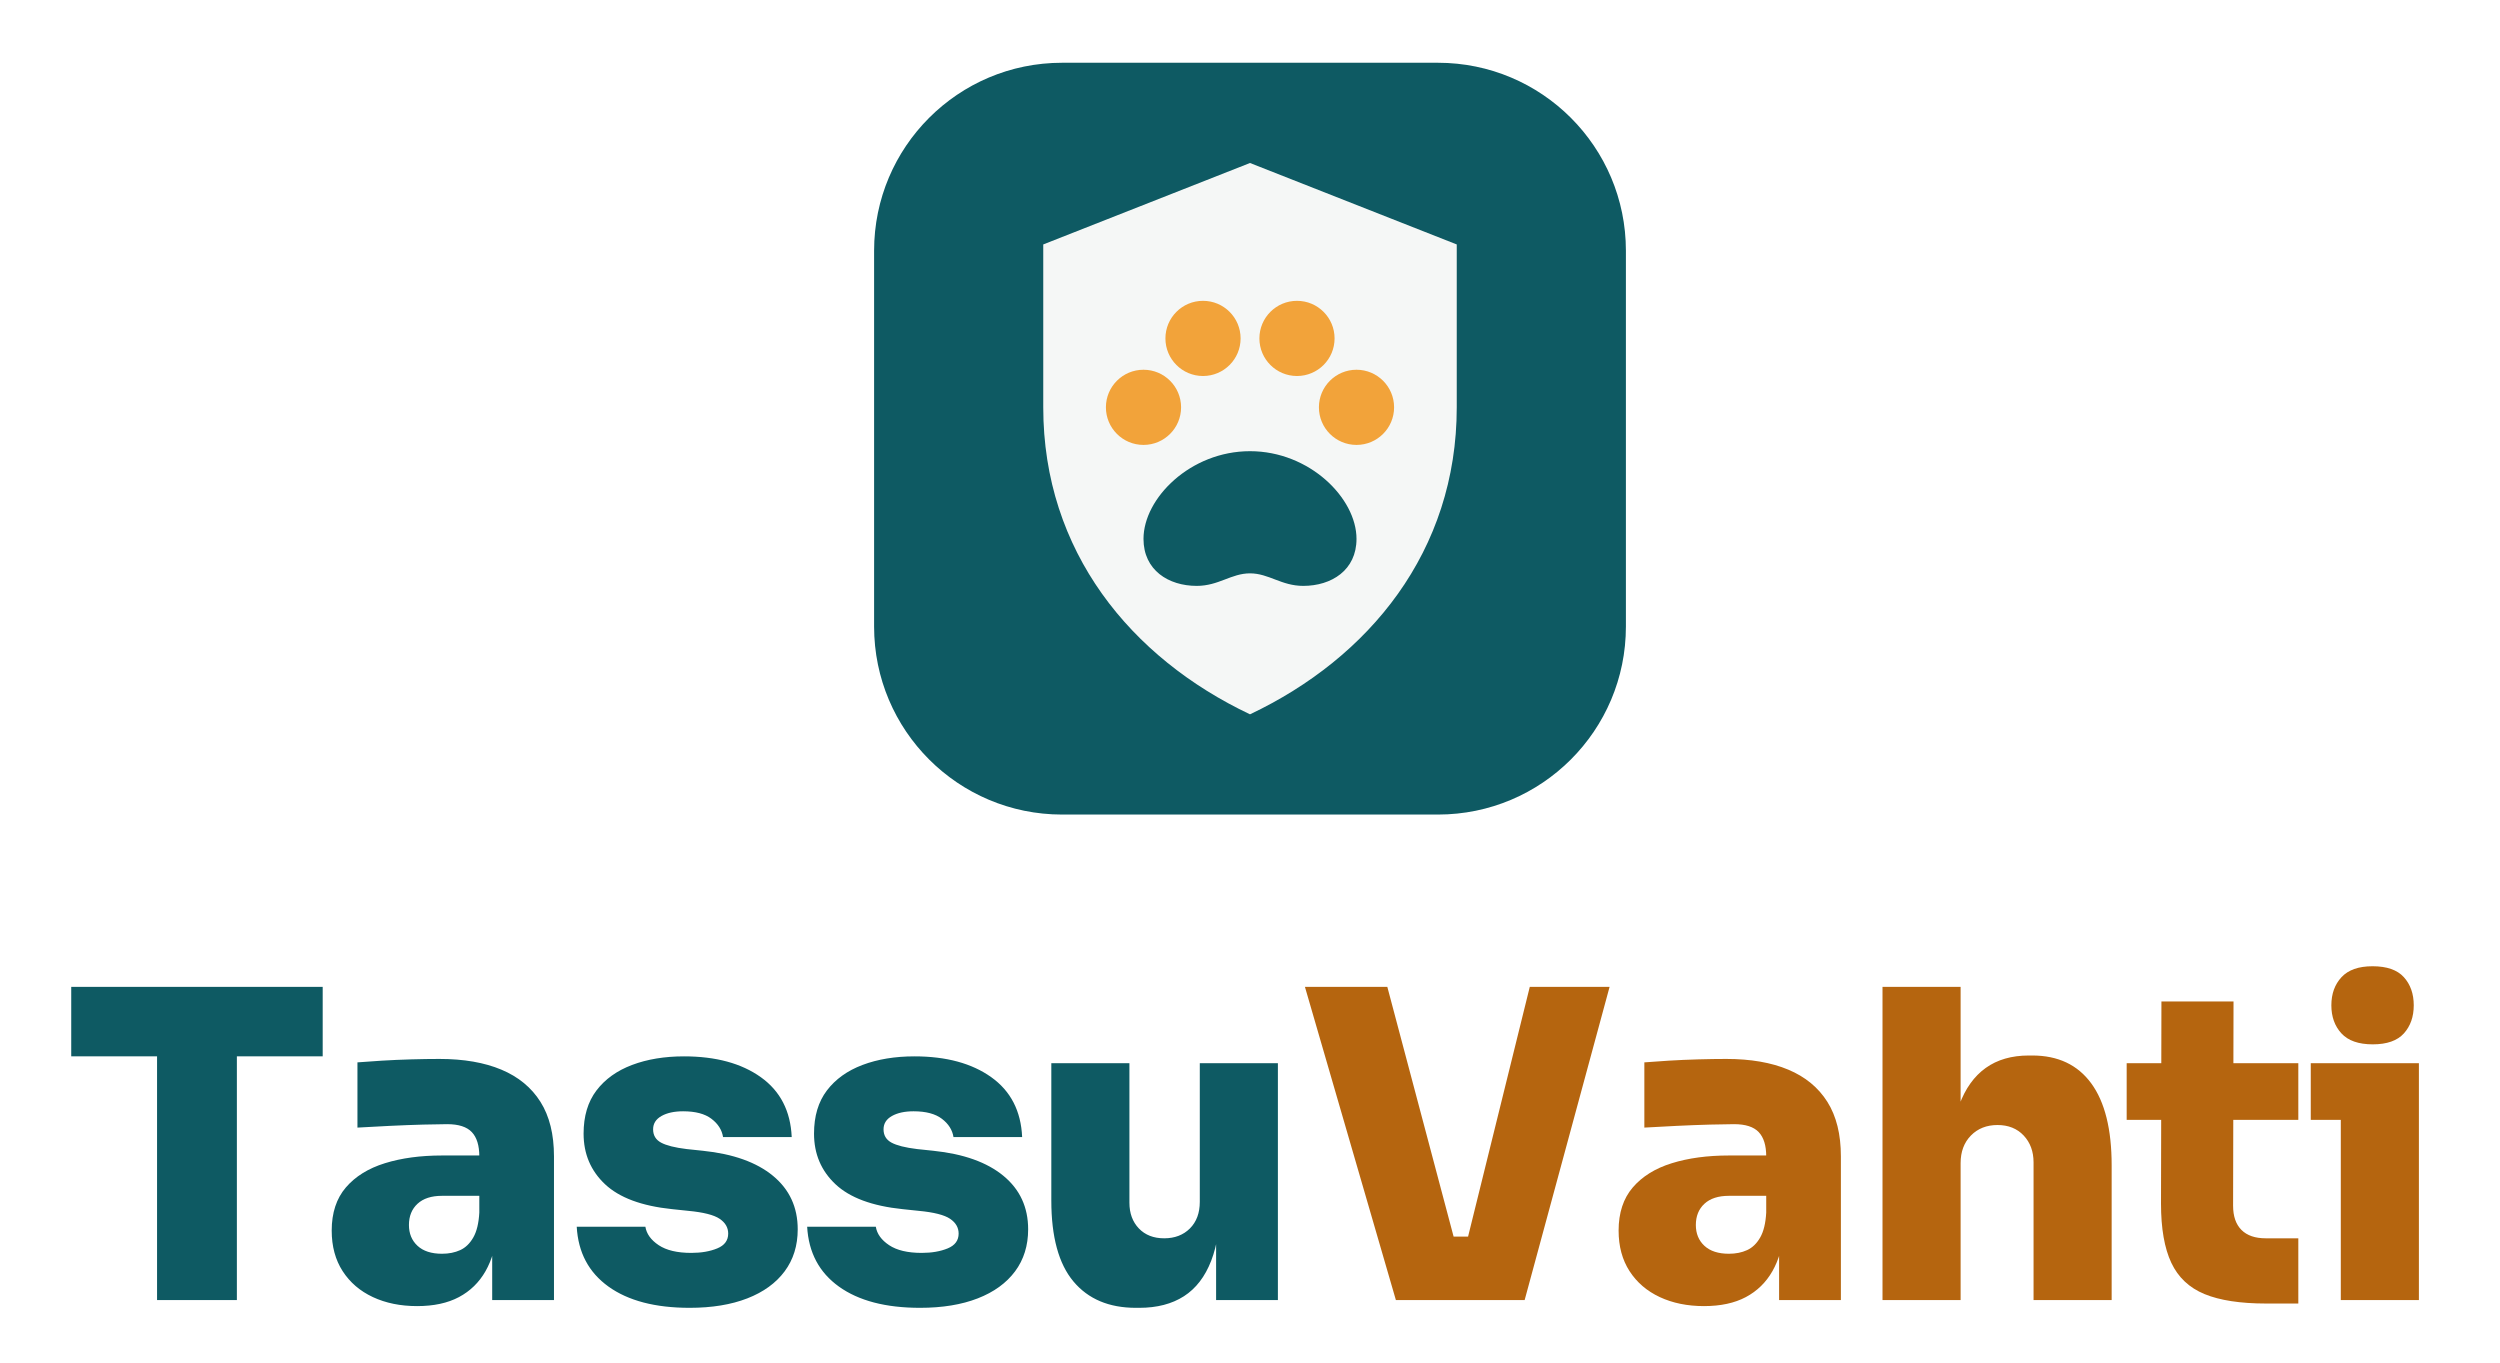
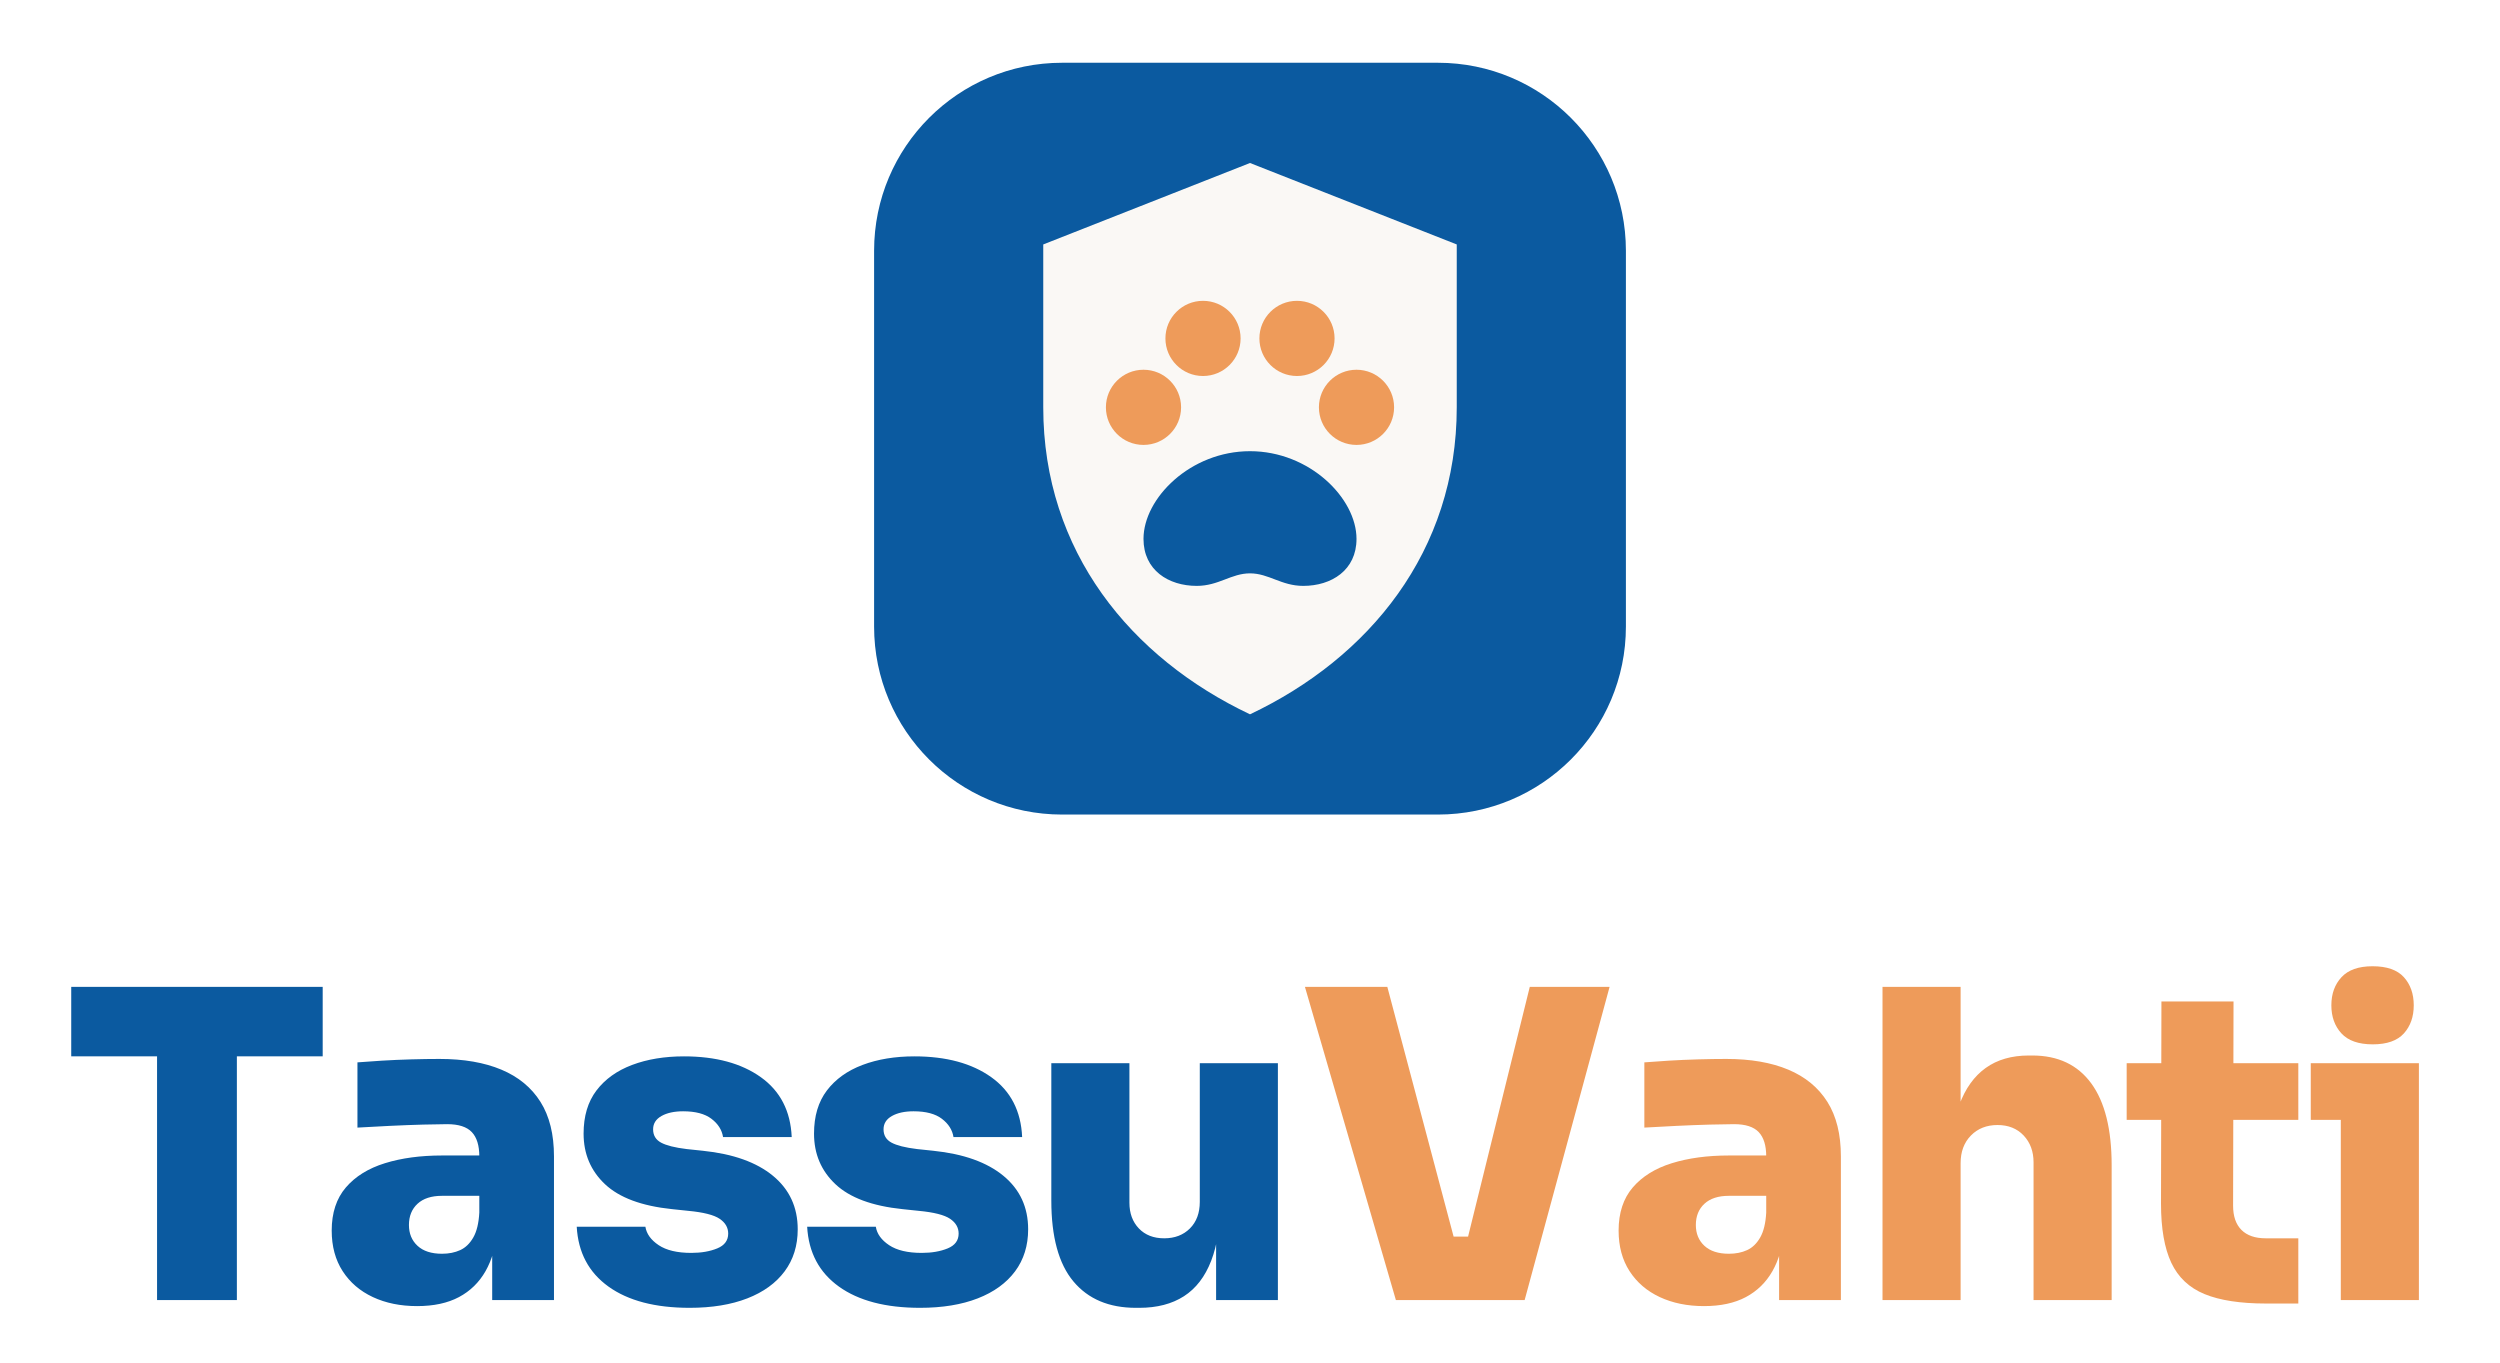
<svg xmlns="http://www.w3.org/2000/svg" width="5826" height="3176" viewBox="-146.0 -146.0 5826.0 3175.5">
  <g transform="translate(1891.0 0) scale(14.6)">
-     <rect width="120" height="120" rx="30" fill="#0E5A63" />
-     <path d="M60 16 L93 29 V55 C93 78 79 95 60 104 C41 95 27 78 27 55 V29 Z" fill="#F5F7F6" />
-     <path d="M60 62c-9.5 0-17 7.5-17 14 0 5 4 7.5 8.5 7.5 3.5 0 5.5-2 8.5-2s5 2 8.5 2c4.5 0 8.5-2.5 8.5-7.5 0-6.5-7.5-14-17-14z" fill="#0E5A63" />
-     <circle cx="43" cy="55" r="6" fill="#F2A33A" />
-     <circle cx="52.5" cy="44" r="6" fill="#F2A33A" />
-     <circle cx="67.5" cy="44" r="6" fill="#F2A33A" />
-     <circle cx="77" cy="55" r="6" fill="#F2A33A" />
+     <rect width="120" height="120" rx="30" fill="#0B5AA0" />
+     <path d="M60 16 L93 29 V55 C93 78 79 95 60 104 C41 95 27 78 27 55 V29 Z" fill="#FAF8F5" />
+     <path d="M60 62c-9.5 0-17 7.5-17 14 0 5 4 7.5 8.5 7.5 3.5 0 5.5-2 8.5-2s5 2 8.5 2c4.5 0 8.5-2.5 8.5-7.5 0-6.5-7.5-14-17-14z" fill="#0B5AA0" />
+     <circle cx="43" cy="55" r="6" fill="#EE9B5A" />
+     <circle cx="52.5" cy="44" r="6" fill="#EE9B5A" />
+     <circle cx="67.5" cy="44" r="6" fill="#EE9B5A" />
+     <circle cx="77" cy="55" r="6" fill="#EE9B5A" />
  </g>
  <g transform="translate(0.0 2153.5)">
-     <path d="M220.0 730V142H406.0V730ZM20.0 162V0H606.0V162Z M1001.0 730V568H971.0V395Q971.0 357 953.5 338.5Q936.0 320 896.0 320Q877.0 320 840.0 321.0Q803.0 322 762.0 324.0Q721.0 326 687.0 328V176Q711.0 174 744.0 172.0Q777.0 170 812.5 169.0Q848.0 168 878.0 168Q963.0 168 1022.5 193.0Q1082.0 218 1113.5 268.0Q1145.0 318 1145.0 395V730ZM826.0 744Q768.0 744 723.0 723.0Q678.0 702 652.5 662.5Q627.0 623 627.0 568Q627.0 506 660.0 467.5Q693.0 429 751.0 411.0Q809.0 393 884.0 393H991.0V487H884.0Q847.0 487 827.0 505.5Q807.0 524 807.0 555Q807.0 585 827.0 603.5Q847.0 622 884.0 622Q908.0 622 926.5 613.5Q945.0 605 957.0 584.0Q969.0 563 971.0 526L1013.0 566Q1008.0 623 985.5 662.5Q963.0 702 923.5 723.0Q884.0 744 826.0 744Z M1461.0 748Q1341.0 748 1272.0 698.5Q1203.0 649 1198.0 559H1358.0Q1362.0 584 1389.0 602.0Q1416.0 620 1465.0 620Q1500.0 620 1525.5 609.5Q1551.0 599 1551.0 575Q1551.0 554 1531.0 540.5Q1511.0 527 1458.0 522L1420.0 518Q1314.0 507 1264.0 460.0Q1214.0 413 1214.0 342Q1214.0 281 1244.0 241.5Q1274.0 202 1327.0 182.0Q1380.0 162 1448.0 162Q1559.0 162 1627.0 210.5Q1695.0 259 1699.0 350H1539.0Q1535.0 325 1512.0 307.5Q1489.0 290 1446.0 290Q1415.0 290 1395.5 301.0Q1376.0 312 1376.0 332Q1376.0 353 1394.5 363.0Q1413.0 373 1454.0 378L1492.0 382Q1598.0 393 1655.5 440.5Q1713.0 488 1713.0 565Q1713.0 622 1682.5 663.0Q1652.0 704 1595.5 726.0Q1539.0 748 1461.0 748Z M1998.0 748Q1878.0 748 1809.0 698.5Q1740.0 649 1735.0 559H1895.0Q1899.0 584 1926.0 602.0Q1953.0 620 2002.0 620Q2037.0 620 2062.5 609.5Q2088.0 599 2088.0 575Q2088.0 554 2068.0 540.5Q2048.0 527 1995.0 522L1957.0 518Q1851.0 507 1801.0 460.0Q1751.0 413 1751.0 342Q1751.0 281 1781.0 241.5Q1811.0 202 1864.0 182.0Q1917.0 162 1985.0 162Q2096.0 162 2164.0 210.5Q2232.0 259 2236.0 350H2076.0Q2072.0 325 2049.0 307.5Q2026.0 290 1983.0 290Q1952.0 290 1932.5 301.0Q1913.0 312 1913.0 332Q1913.0 353 1931.5 363.0Q1950.0 373 1991.0 378L2029.0 382Q2135.0 393 2192.5 440.5Q2250.0 488 2250.0 565Q2250.0 622 2219.5 663.0Q2189.0 704 2132.5 726.0Q2076.0 748 1998.0 748Z M2501.0 748Q2407.0 748 2355.5 686.5Q2304.0 625 2304.0 498V178H2486.0V503Q2486.0 540 2508.0 563.0Q2530.0 586 2567.0 586Q2604.0 586 2627.0 563.0Q2650.0 540 2650.0 501V178H2832.0V730H2688.0V498H2698.0Q2698.0 583 2676.5 638.5Q2655.0 694 2613.0 721.0Q2571.0 748 2509.0 748Z" fill="#0E5A63" />
-     <path d="M3107.0 730 2895.0 0H3087.0L3246.0 599L3211.0 582H3307.0L3271.0 599L3419.0 0H3605.0L3407.0 730Z M4000.0 730V568H3970.0V395Q3970.0 357 3952.5 338.5Q3935.0 320 3895.0 320Q3876.0 320 3839.0 321.0Q3802.0 322 3761.0 324.0Q3720.0 326 3686.0 328V176Q3710.0 174 3743.0 172.0Q3776.0 170 3811.5 169.0Q3847.0 168 3877.0 168Q3962.0 168 4021.5 193.0Q4081.0 218 4112.5 268.0Q4144.0 318 4144.0 395V730ZM3825.0 744Q3767.0 744 3722.0 723.0Q3677.0 702 3651.5 662.5Q3626.0 623 3626.0 568Q3626.0 506 3659.0 467.5Q3692.0 429 3750.0 411.0Q3808.0 393 3883.0 393H3990.0V487H3883.0Q3846.0 487 3826.0 505.5Q3806.0 524 3806.0 555Q3806.0 585 3826.0 603.5Q3846.0 622 3883.0 622Q3907.0 622 3925.5 613.5Q3944.0 605 3956.0 584.0Q3968.0 563 3970.0 526L4012.0 566Q4007.0 623 3984.5 662.5Q3962.0 702 3922.5 723.0Q3883.0 744 3825.0 744Z M4241.0 730V0H4423.0V416H4399.0Q4399.0 332 4420.0 275.0Q4441.0 218 4481.5 189.0Q4522.0 160 4582.0 160H4590.0Q4680.0 160 4727.5 225.0Q4775.0 290 4775.0 416V730H4593.0V409Q4593.0 371 4570.0 346.5Q4547.0 322 4509.0 322Q4471.0 322 4447.0 346.5Q4423.0 371 4423.0 411V730Z M5135.0 738Q5045.0 738 4991.5 716.0Q4938.0 694 4914.0 643.0Q4890.0 592 4890.0 505L4891.0 34H5059.0L5058.0 510Q5058.0 547 5077.5 566.5Q5097.0 586 5134.0 586H5210.0V738ZM4810.0 310V178H5210.0V310Z M5309.0 730V178H5491.0V730ZM5239.0 310V178H5491.0V310ZM5383.5 134.0Q5334.0 134 5310.5 108.5Q5287.0 83 5287.0 43Q5287.0 3 5310.619 -22.5Q5334.238 -48.0 5383.0 -48Q5433.0 -48 5456.0 -22.5Q5479.0 3 5479.0 43Q5479.0 83 5456.0 108.5Q5433.0 134 5383.5 134.0Z" fill="#B5650F" />
+     <path d="M220.0 730V142H406.0V730ZM20.0 162V0H606.0V162Z M1001.0 730V568H971.0V395Q971.0 357 953.5 338.5Q936.0 320 896.0 320Q877.0 320 840.0 321.0Q803.0 322 762.0 324.0Q721.0 326 687.0 328V176Q711.0 174 744.0 172.0Q777.0 170 812.5 169.0Q848.0 168 878.0 168Q963.0 168 1022.5 193.0Q1082.0 218 1113.5 268.0Q1145.0 318 1145.0 395V730ZM826.0 744Q768.0 744 723.0 723.0Q678.0 702 652.5 662.5Q627.0 623 627.0 568Q627.0 506 660.0 467.5Q693.0 429 751.0 411.0Q809.0 393 884.0 393H991.0V487H884.0Q847.0 487 827.0 505.5Q807.0 524 807.0 555Q807.0 585 827.0 603.5Q847.0 622 884.0 622Q908.0 622 926.5 613.5Q945.0 605 957.0 584.0Q969.0 563 971.0 526L1013.0 566Q1008.0 623 985.5 662.5Q963.0 702 923.5 723.0Q884.0 744 826.0 744Z M1461.0 748Q1341.0 748 1272.0 698.5Q1203.0 649 1198.0 559H1358.0Q1362.0 584 1389.0 602.0Q1416.0 620 1465.0 620Q1500.0 620 1525.5 609.5Q1551.0 599 1551.0 575Q1551.0 554 1531.0 540.5Q1511.0 527 1458.0 522L1420.0 518Q1314.0 507 1264.0 460.0Q1214.0 413 1214.0 342Q1214.0 281 1244.0 241.5Q1274.0 202 1327.0 182.0Q1380.0 162 1448.0 162Q1559.0 162 1627.0 210.5Q1695.0 259 1699.0 350H1539.0Q1535.0 325 1512.0 307.5Q1489.0 290 1446.0 290Q1415.0 290 1395.5 301.0Q1376.0 312 1376.0 332Q1376.0 353 1394.5 363.0Q1413.0 373 1454.0 378L1492.0 382Q1598.0 393 1655.5 440.5Q1713.0 488 1713.0 565Q1713.0 622 1682.5 663.0Q1652.0 704 1595.5 726.0Q1539.0 748 1461.0 748Z M1998.0 748Q1878.0 748 1809.0 698.5Q1740.0 649 1735.0 559H1895.0Q1899.0 584 1926.0 602.0Q1953.0 620 2002.0 620Q2037.0 620 2062.5 609.5Q2088.0 599 2088.0 575Q2088.0 554 2068.0 540.5Q2048.0 527 1995.0 522L1957.0 518Q1851.0 507 1801.0 460.0Q1751.0 413 1751.0 342Q1751.0 281 1781.0 241.5Q1811.0 202 1864.0 182.0Q1917.0 162 1985.0 162Q2096.0 162 2164.0 210.5Q2232.0 259 2236.0 350H2076.0Q2072.0 325 2049.0 307.5Q2026.0 290 1983.0 290Q1952.0 290 1932.5 301.0Q1913.0 312 1913.0 332Q1913.0 353 1931.5 363.0Q1950.0 373 1991.0 378L2029.0 382Q2135.0 393 2192.5 440.5Q2250.0 488 2250.0 565Q2250.0 622 2219.5 663.0Q2189.0 704 2132.5 726.0Q2076.0 748 1998.0 748Z M2501.0 748Q2407.0 748 2355.5 686.5Q2304.0 625 2304.0 498V178H2486.0V503Q2486.0 540 2508.0 563.0Q2530.0 586 2567.0 586Q2604.0 586 2627.0 563.0Q2650.0 540 2650.0 501V178H2832.0V730H2688.0V498H2698.0Q2698.0 583 2676.5 638.5Q2655.0 694 2613.0 721.0Q2571.0 748 2509.0 748Z" fill="#0B5AA0" />
+     <path d="M3107.0 730 2895.0 0H3087.0L3246.0 599L3211.0 582H3307.0L3271.0 599L3419.0 0H3605.0L3407.0 730Z M4000.0 730V568H3970.0V395Q3970.0 357 3952.5 338.5Q3935.0 320 3895.0 320Q3876.0 320 3839.0 321.0Q3802.0 322 3761.0 324.0Q3720.0 326 3686.0 328V176Q3710.0 174 3743.0 172.0Q3776.0 170 3811.5 169.0Q3847.0 168 3877.0 168Q3962.0 168 4021.5 193.0Q4081.0 218 4112.5 268.0Q4144.0 318 4144.0 395V730ZM3825.0 744Q3767.0 744 3722.0 723.0Q3677.0 702 3651.5 662.5Q3626.0 623 3626.0 568Q3626.0 506 3659.0 467.5Q3692.0 429 3750.0 411.0Q3808.0 393 3883.0 393H3990.0V487H3883.0Q3846.0 487 3826.0 505.5Q3806.0 524 3806.0 555Q3806.0 585 3826.0 603.5Q3846.0 622 3883.0 622Q3907.0 622 3925.5 613.5Q3944.0 605 3956.0 584.0Q3968.0 563 3970.0 526L4012.0 566Q4007.0 623 3984.5 662.5Q3962.0 702 3922.5 723.0Q3883.0 744 3825.0 744Z M4241.0 730V0H4423.0V416H4399.0Q4399.0 332 4420.0 275.0Q4441.0 218 4481.5 189.0Q4522.0 160 4582.0 160H4590.0Q4680.0 160 4727.5 225.0Q4775.0 290 4775.0 416V730H4593.0V409Q4593.0 371 4570.0 346.5Q4547.0 322 4509.0 322Q4471.0 322 4447.0 346.5Q4423.0 371 4423.0 411V730Z M5135.0 738Q5045.0 738 4991.5 716.0Q4938.0 694 4914.0 643.0Q4890.0 592 4890.0 505L4891.0 34H5059.0L5058.0 510Q5058.0 547 5077.5 566.5Q5097.0 586 5134.0 586H5210.0V738ZM4810.0 310V178H5210.0V310Z M5309.0 730V178H5491.0V730ZM5239.0 310V178H5491.0V310ZM5383.5 134.0Q5334.0 134 5310.5 108.5Q5287.0 83 5287.0 43Q5287.0 3 5310.619 -22.5Q5334.238 -48.0 5383.0 -48Q5433.0 -48 5456.0 -22.5Q5479.0 3 5479.0 43Q5479.0 83 5456.0 108.5Q5433.0 134 5383.5 134.0Z" fill="#EE9B5A" />
  </g>
</svg>
